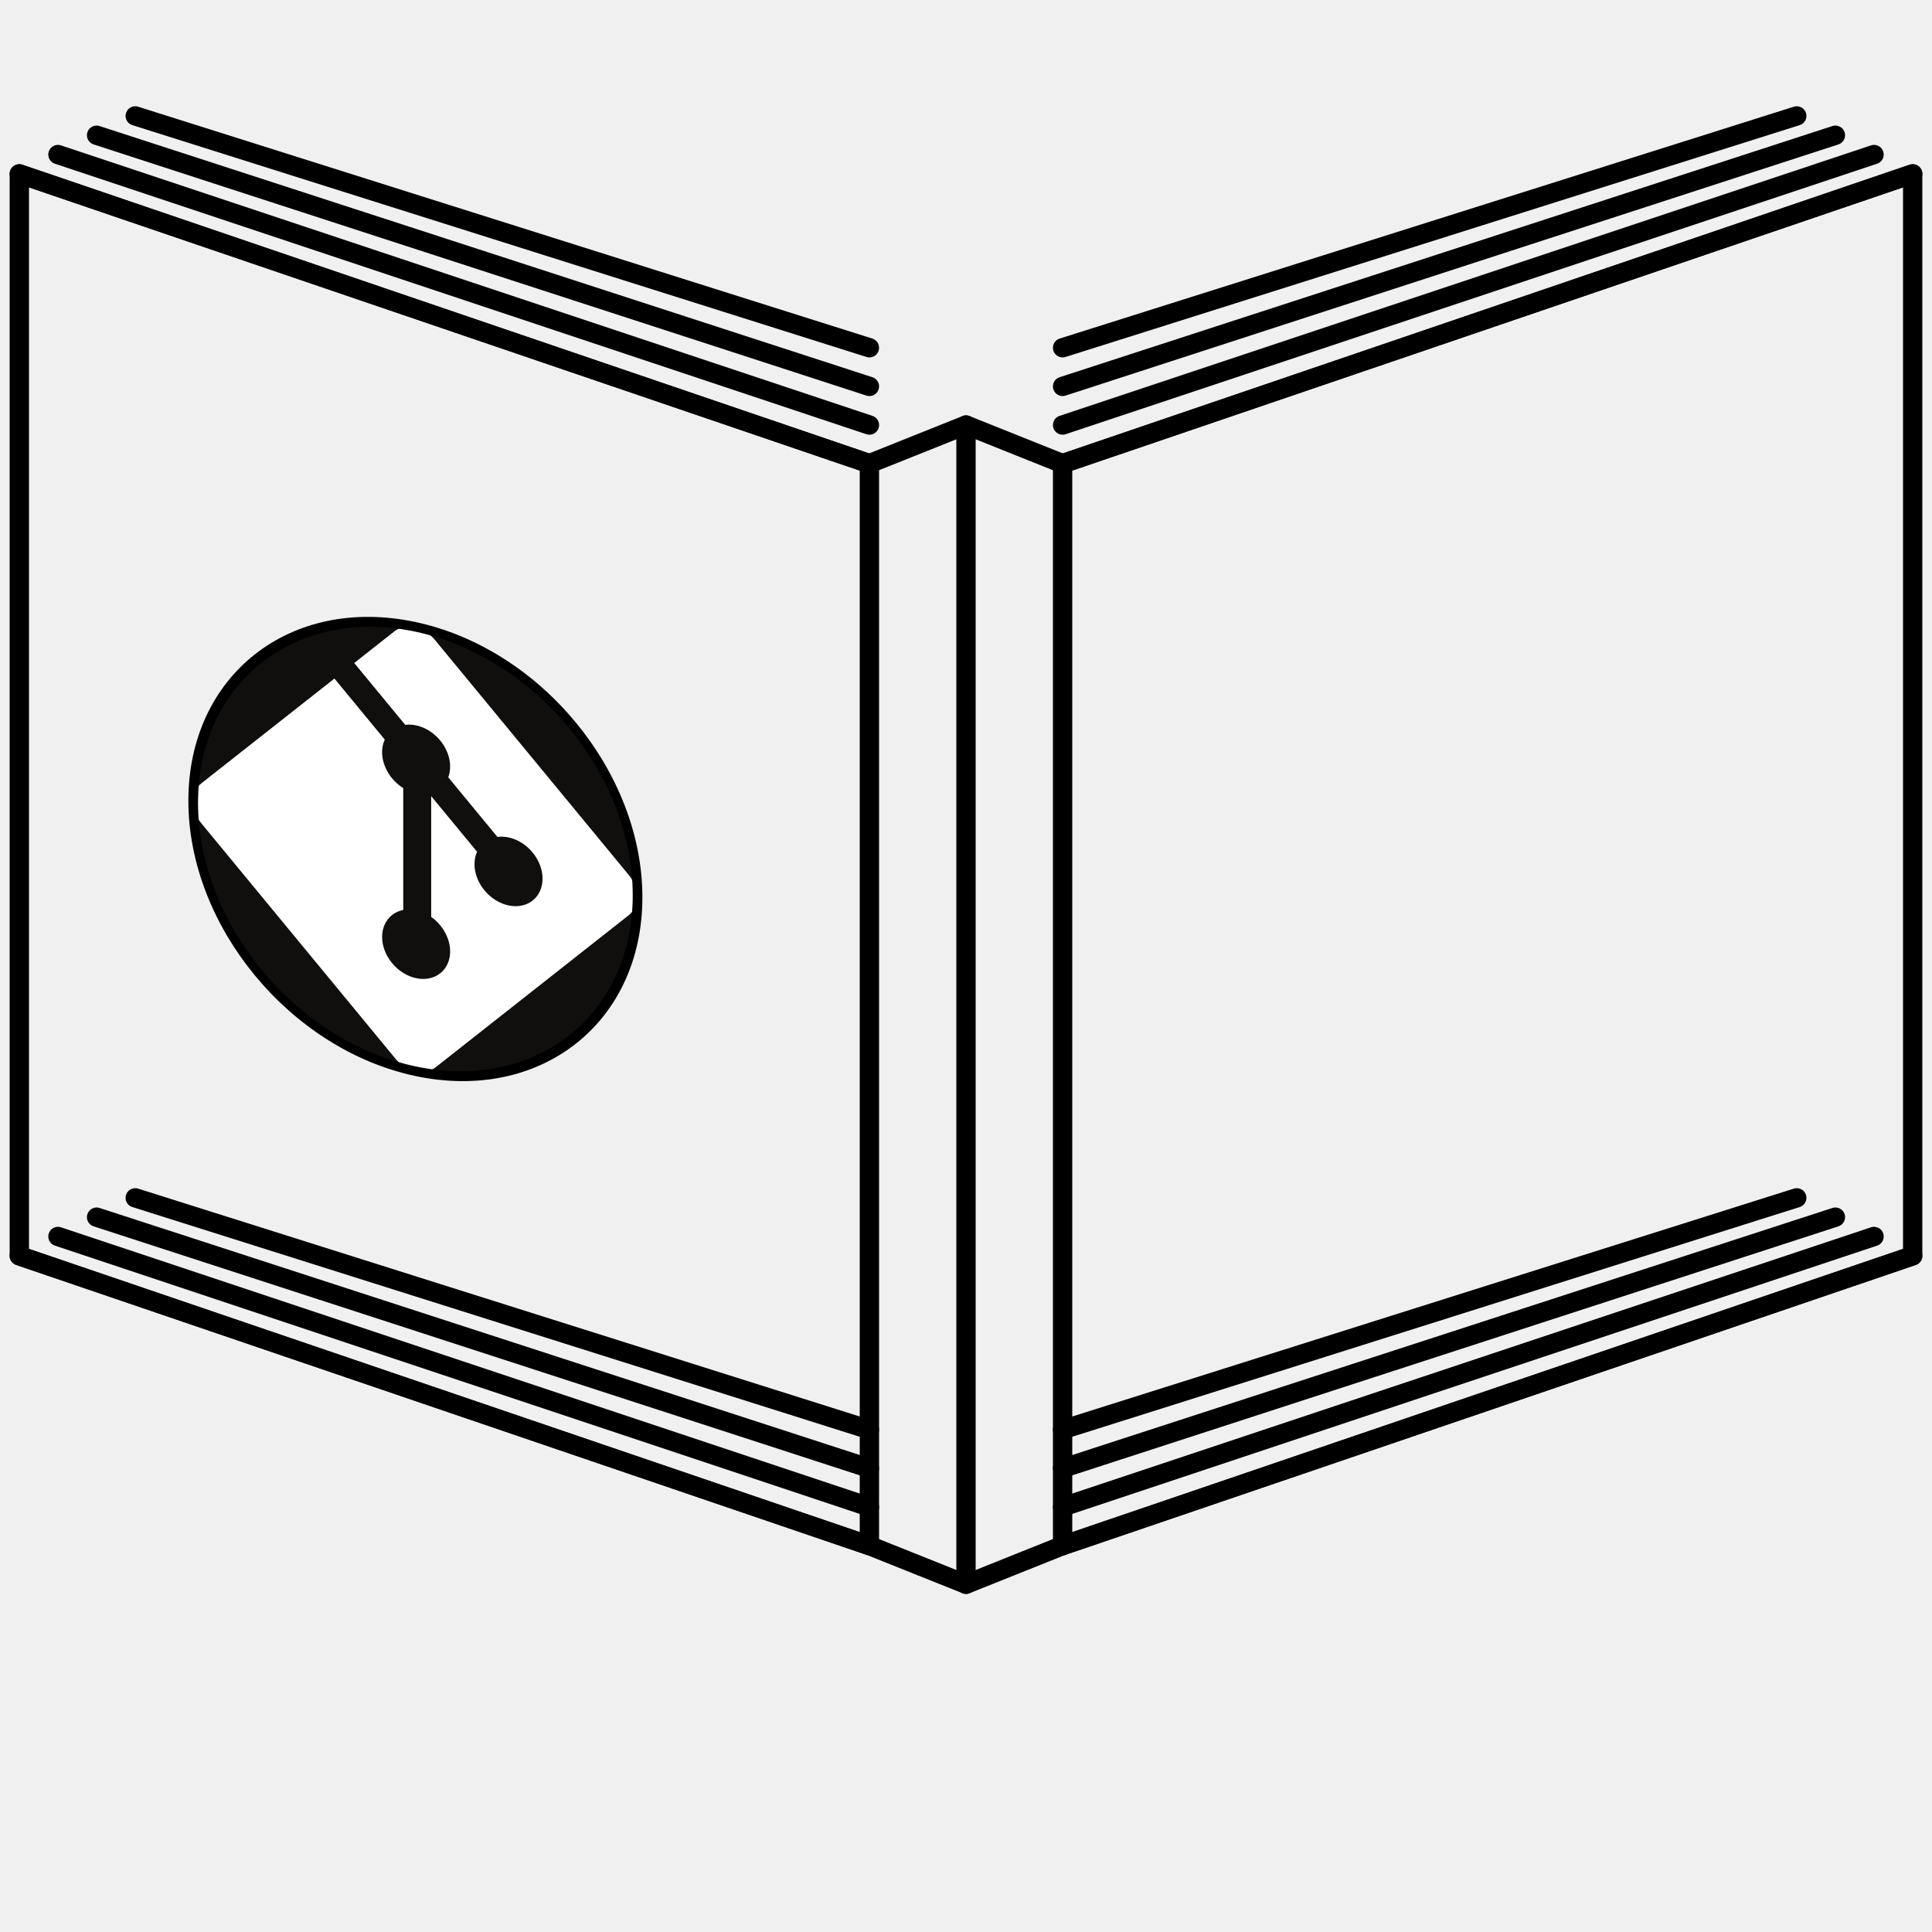
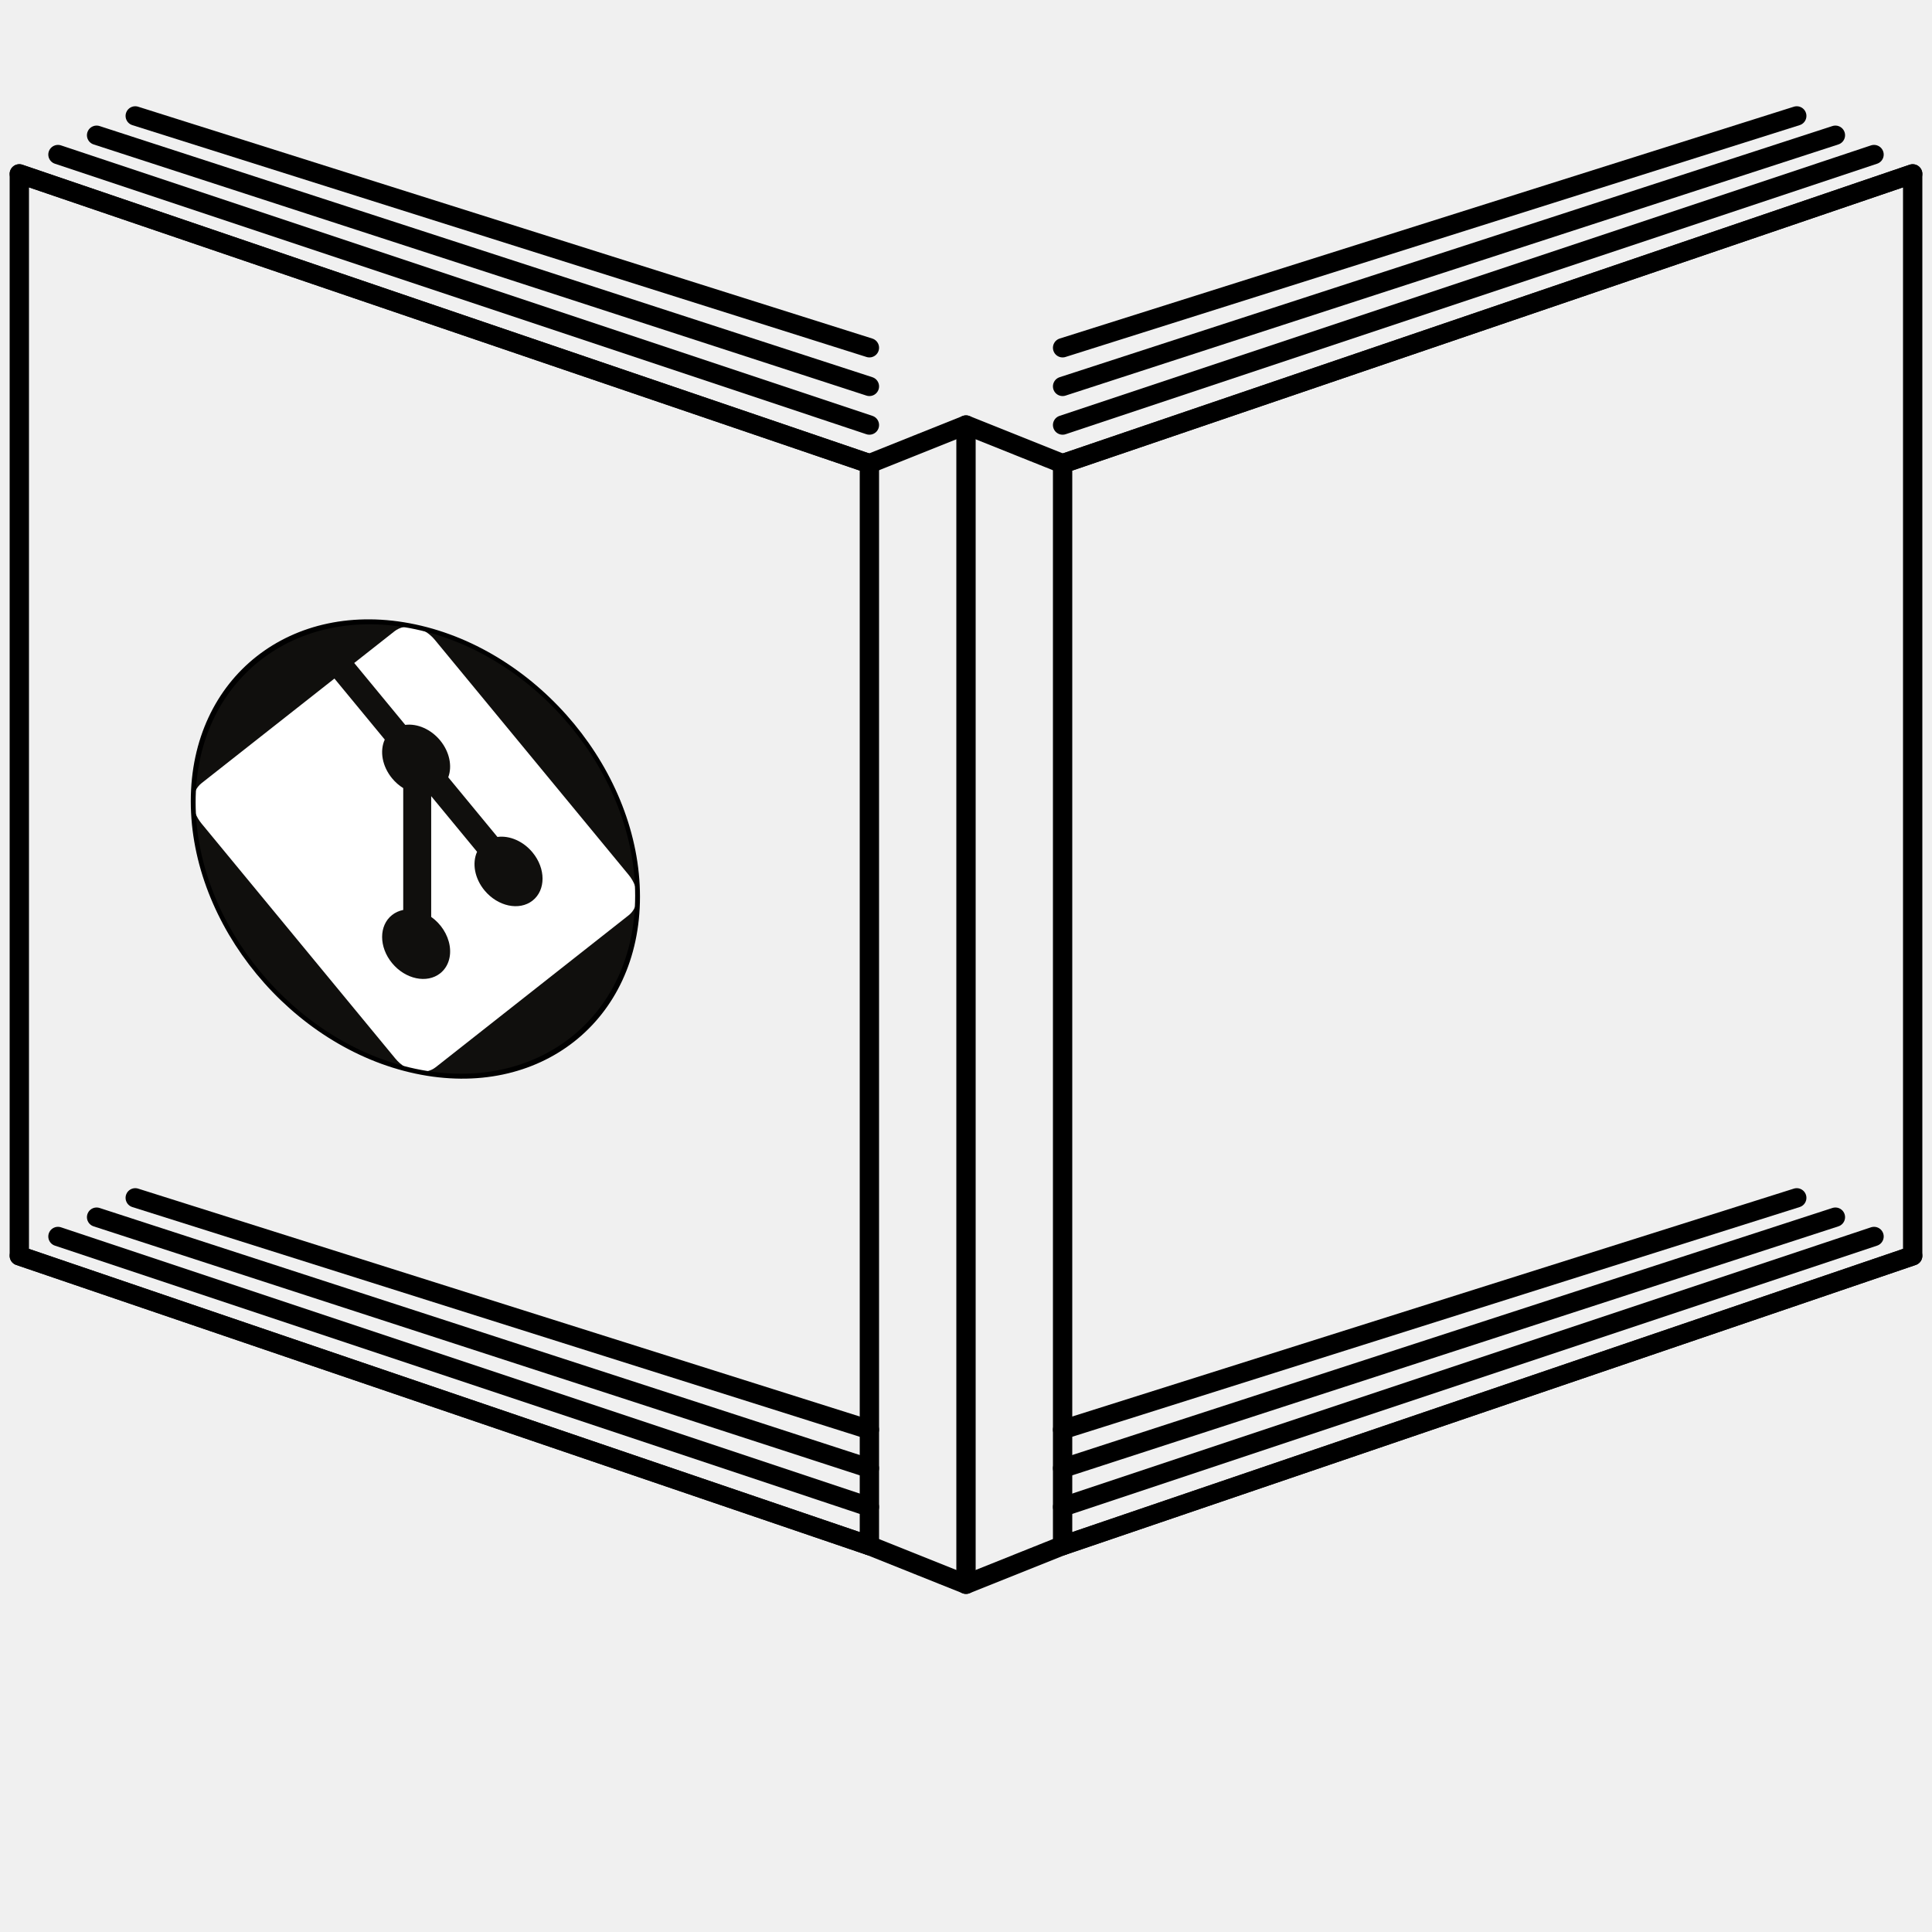
<svg xmlns="http://www.w3.org/2000/svg" viewBox="0 0 100 100">
  <style>
    .line { fill: none; stroke: #000; stroke-width: 1; stroke-linecap: round; stroke-linejoin: round; }
    .git-icon { fill: #100f0d; }
+     .git-bg { fill: #100f0d; }
+     .git-fg { fill: #fff; }
+     
+     /* Dark mode inversion */
+     @media (prefers-color-scheme: dark) {
+       .line { stroke: #fff; }
+       .git-bg { fill: #fff; }
+       .git-fg { fill: #100f0d; }
+     }
  </style>
  <path class="line" d="M1 9 L1 65 L45 80 L45 24 Z" />
  <path class="line" d="M99 9 L99 65 L55 80 L55 24 Z" />
  <path class="line" d="M45 24 L50 22 L55 24" />
  <path class="line" d="M45 80 L50 82 L55 80" />
  <path class="line" d="M50 22 L50 82" />
  <path class="line" d="M1 9 L45 24" />
  <path class="line" d="M3 8 L45 22" />
  <path class="line" d="M5 7 L45 20" />
  <path class="line" d="M7 6 L45 18" />
  <path class="line" d="M99 9 L55 24" />
  <path class="line" d="M97 8 L55 22" />
  <path class="line" d="M95 7 L55 20" />
  <path class="line" d="M93 6 L55 18" />
  <path class="line" d="M1 65 L45 80" />
  <path class="line" d="M3 64 L45 78" />
  <path class="line" d="M5 63 L45 76" />
  <path class="line" d="M7 62 L45 74" />
  <path class="line" d="M99 65 L55 80" />
  <path class="line" d="M97 64 L55 78" />
  <path class="line" d="M95 63 L55 76" />
  <path class="line" d="M93 62 L55 74" />
  <g transform="translate(10, 30) scale(0.25) skewY(12)">
    <defs>
      <clipPath id="circleClipLeft">
        <circle cx="46" cy="46" r="46" />
      </clipPath>
    </defs>
-     <circle cx="46" cy="46" r="46" fill="#100f0d" />
+     <circle cx="46" cy="46" r="46" class="git-bg" />
    <g clip-path="url(#circleClipLeft)">
-       <path fill="#fff" d="M90.156 41.965 50.036 1.848a5.913 5.913 0 0 0-8.368 0l-8.332 8.332 10.566 10.566a7.03 7.03 0 0 1 7.23 1.684 7.043 7.043 0 0 1 1.673 7.277l10.183 10.184a7.026 7.026 0 0 1 7.278 1.672 7.04 7.04 0 0 1 0 9.957 7.045 7.045 0 0 1-9.961 0 7.038 7.038 0 0 1-1.532-7.66l-9.5-9.497V59.36a7.04 7.04 0 0 1 1.86 11.29 7.04 7.04 0 0 1-9.957 0 7.04 7.04 0 0 1 0-9.958 7.034 7.034 0 0 1 2.308-1.539V33.926a7.001 7.001 0 0 1-2.308-1.535 7.049 7.049 0 0 1-1.516-7.7L29.242 14.273 1.734 41.777a5.918 5.918 0 0 0 0 8.371L41.855 90.27a5.92 5.92 0 0 0 8.368 0l39.933-39.934a5.925 5.925 0 0 0 0-8.371" />
+       <path class="git-fg" d="M90.156 41.965 50.036 1.848a5.913 5.913 0 0 0-8.368 0l-8.332 8.332 10.566 10.566a7.03 7.03 0 0 1 7.23 1.684 7.043 7.043 0 0 1 1.673 7.277l10.183 10.184a7.026 7.026 0 0 1 7.278 1.672 7.04 7.04 0 0 1 0 9.957 7.045 7.045 0 0 1-9.961 0 7.038 7.038 0 0 1-1.532-7.66l-9.5-9.497V59.36a7.04 7.04 0 0 1 1.86 11.29 7.04 7.04 0 0 1-9.957 0 7.04 7.04 0 0 1 0-9.958 7.034 7.034 0 0 1 2.308-1.539V33.926a7.001 7.001 0 0 1-2.308-1.535 7.049 7.049 0 0 1-1.516-7.7L29.242 14.273 1.734 41.777a5.918 5.918 0 0 0 0 8.371L41.855 90.27a5.92 5.92 0 0 0 8.368 0l39.933-39.934a5.925 5.925 0 0 0 0-8.371" />
    </g>
-     <circle cx="46" cy="46" r="46" fill="none" stroke="#000" stroke-width="2" />
+     <circle cx="46" cy="46" r="46" fill="none" class="line" stroke-width="2" />
  </g>
</svg>
